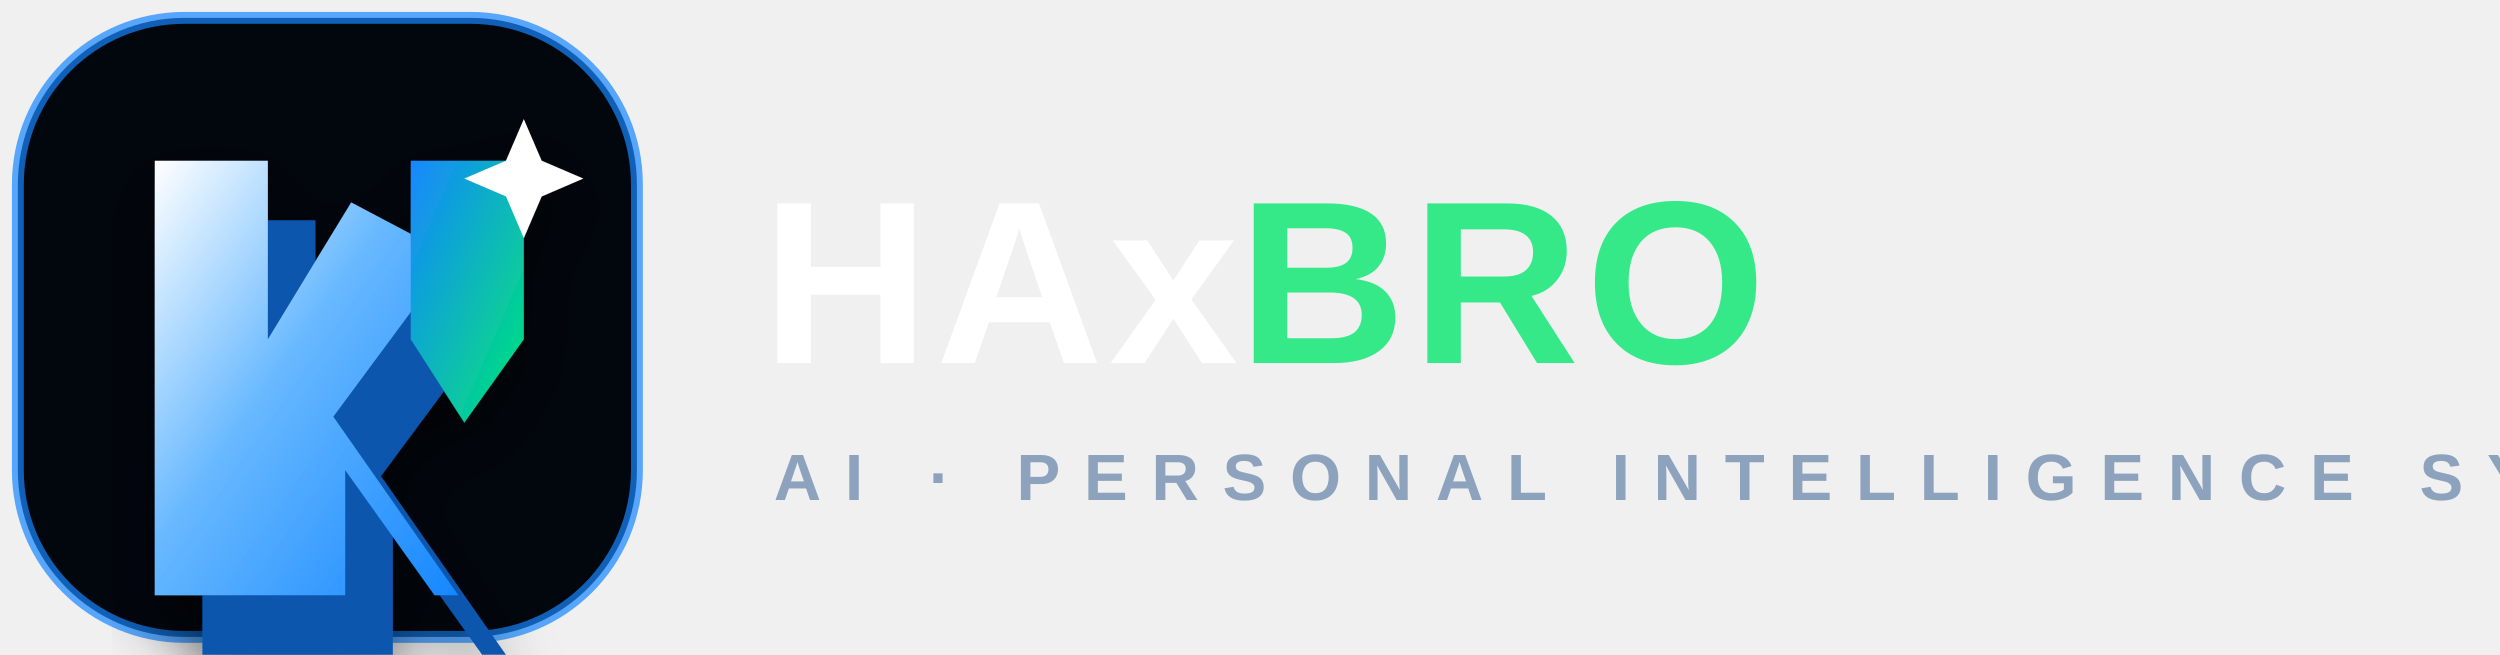
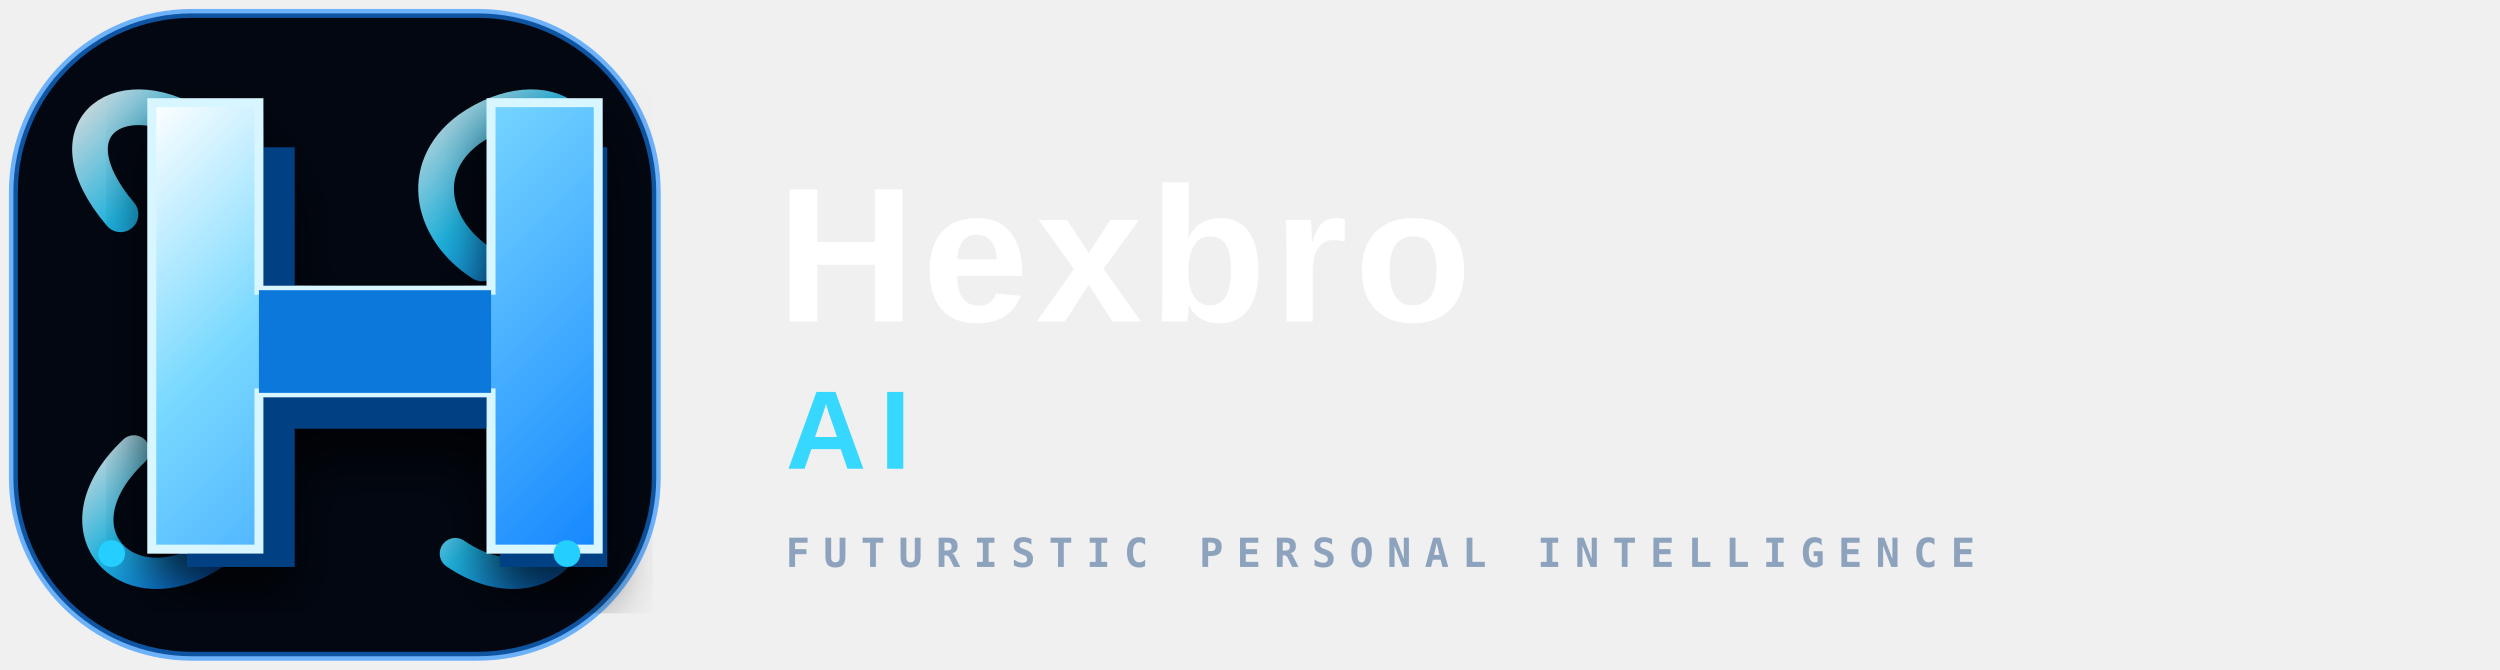
- <svg xmlns="http://www.w3.org/2000/svg" viewBox="0 0 420 110">
+ <svg xmlns="http://www.w3.org/2000/svg" viewBox="0 0 560 150">
  <defs>
-     <linearGradient id="f" x1="0" y1="0" x2="1" y2="1">
+     <linearGradient id="h" x1="0" y1="0" x2="1" y2="1">
      <stop stop-color="#fff" />
-       <stop offset=".45" stop-color="#67b8ff" />
+       <stop offset=".35" stop-color="#7bd9ff" />
      <stop offset="1" stop-color="#1687ff" />
    </linearGradient>
-     <linearGradient id="e" x1="0" y1="0" x2="1" y2="1">
-       <stop stop-color="#1687ff" />
-       <stop offset="1" stop-color="#00e676" />
+     <linearGradient id="w" x1="0" y1="0" x2="1" y2="1">
+       <stop stop-color="#dff9ff" />
+       <stop offset=".45" stop-color="#24cfff" />
+       <stop offset="1" stop-color="#087cff" />
    </linearGradient>
    <filter id="s">
-       <feDropShadow dx="0" dy="5" stdDeviation="5" flood-color="#000" flood-opacity=".6" />
+       <feDropShadow dx="0" dy="7" stdDeviation="6" flood-color="#000" flood-opacity=".75" />
    </filter>
  </defs>
-   <rect x="3" y="3" width="104" height="104" rx="28" fill="#02060d" stroke="#1687ff" stroke-opacity=".7" stroke-width="2" />
+   <rect x="3" y="3" width="144" height="144" rx="40" fill="#020711" stroke="#1687ff" stroke-opacity=".6" stroke-width="2" />
+   <g fill="none" stroke="url(#w)" stroke-linecap="round" opacity=".85">
+     <path d="M27 48C10 28 28 17 45 29C57 38 53 52 42 59" stroke-width="8" />
+     <path d="M123 48C140 28 122 17 105 29C93 38 97 52 108 59" stroke-width="8" />
+     <path d="M30 101C11 119 29 137 48 124" stroke-width="7" />
+     <path d="M120 101C139 119 121 137 102 124" stroke-width="7" />
+   </g>
  <g filter="url(#s)">
-     <path d="M31 32h18v30l14-23 17 9-20 27 21 30H77L62 84v21H30V32z" fill="#0756ad" transform="translate(4 5)" />
-     <path d="M27 27h18v30l14-23 17 9-20 27 21 30H73L58 79v21H26V27z" fill="url(#f)" />
-     <path d="M69 27h19v30l-10 14-9-14z" fill="url(#e)" />
-     <path d="M88 20l3 7 7 3-7 3-3 7-3-7-7-3 7-3z" fill="#fff" />
+     <path d="M38 28h24v42h46V28h24v94h-24V91H62v31H38z" fill="#063f83" transform="translate(4 5)" />
+     <path d="M34 23h24v42h52V23h24v100h-24V88H58v35H34z" fill="url(#h)" stroke="#d8f6ff" stroke-width="2" />
+     <path d="M58 65h52v23H58z" fill="#0878dc" />
  </g>
-   <text x="128" y="61" font-family="Arial,sans-serif" font-size="39" font-weight="900" letter-spacing="1" fill="#fff">HAx<tspan fill="#35e989">BRO</tspan>
-   </text>
-   <text x="130" y="84" font-family="Arial,sans-serif" font-size="11" font-weight="700" letter-spacing="4" fill="#8da3bd">AI · PERSONAL INTELLIGENCE SYSTEM</text>
+   <circle cx="25" cy="124" r="3" fill="#24cfff" />
+   <circle cx="127" cy="124" r="3" fill="#24cfff" />
+   <text x="174" y="72" font-family="Arial,sans-serif" font-size="43" font-weight="900" letter-spacing="1.5" fill="#fff">Hexbro</text>
+   <text x="176" y="105" font-family="Arial,sans-serif" font-size="25" font-weight="800" letter-spacing="3" fill="#36d8ff">AI</text>
+   <text x="176" y="127" font-family="ui-monospace,monospace" font-size="9" font-weight="700" letter-spacing="3" fill="#8da3bd">FUTURISTIC PERSONAL INTELLIGENCE</text>
</svg>
